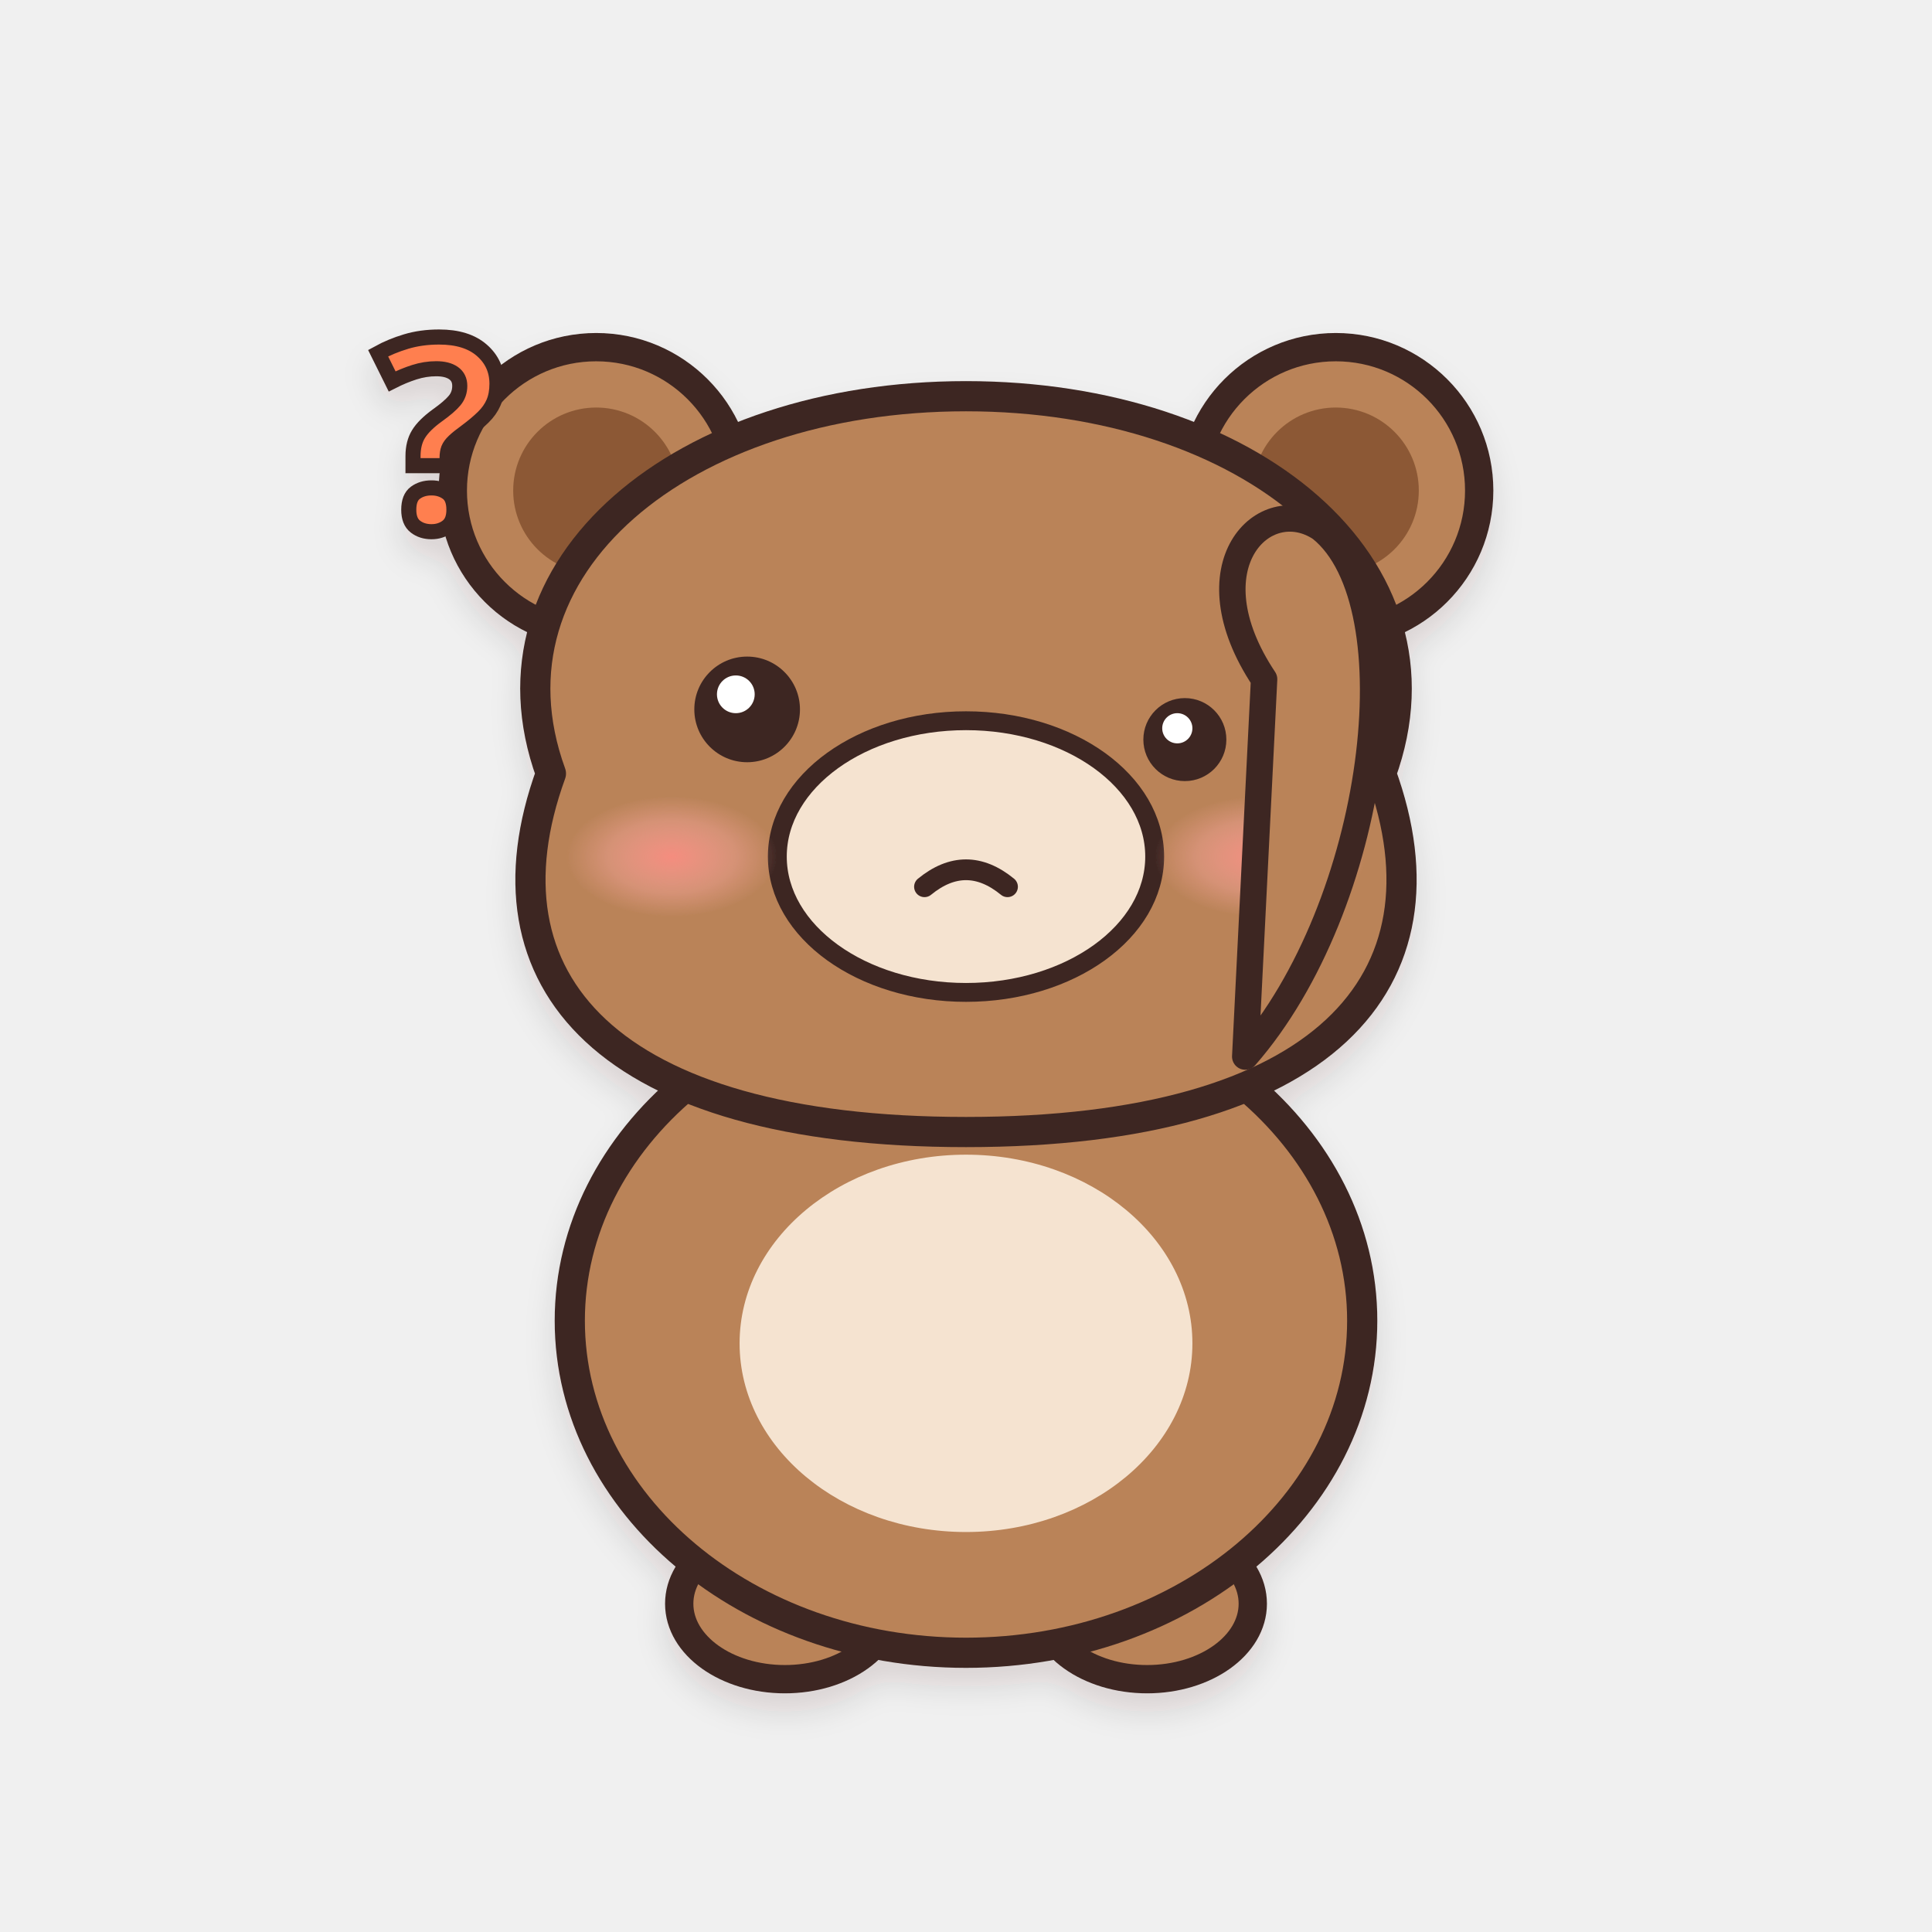
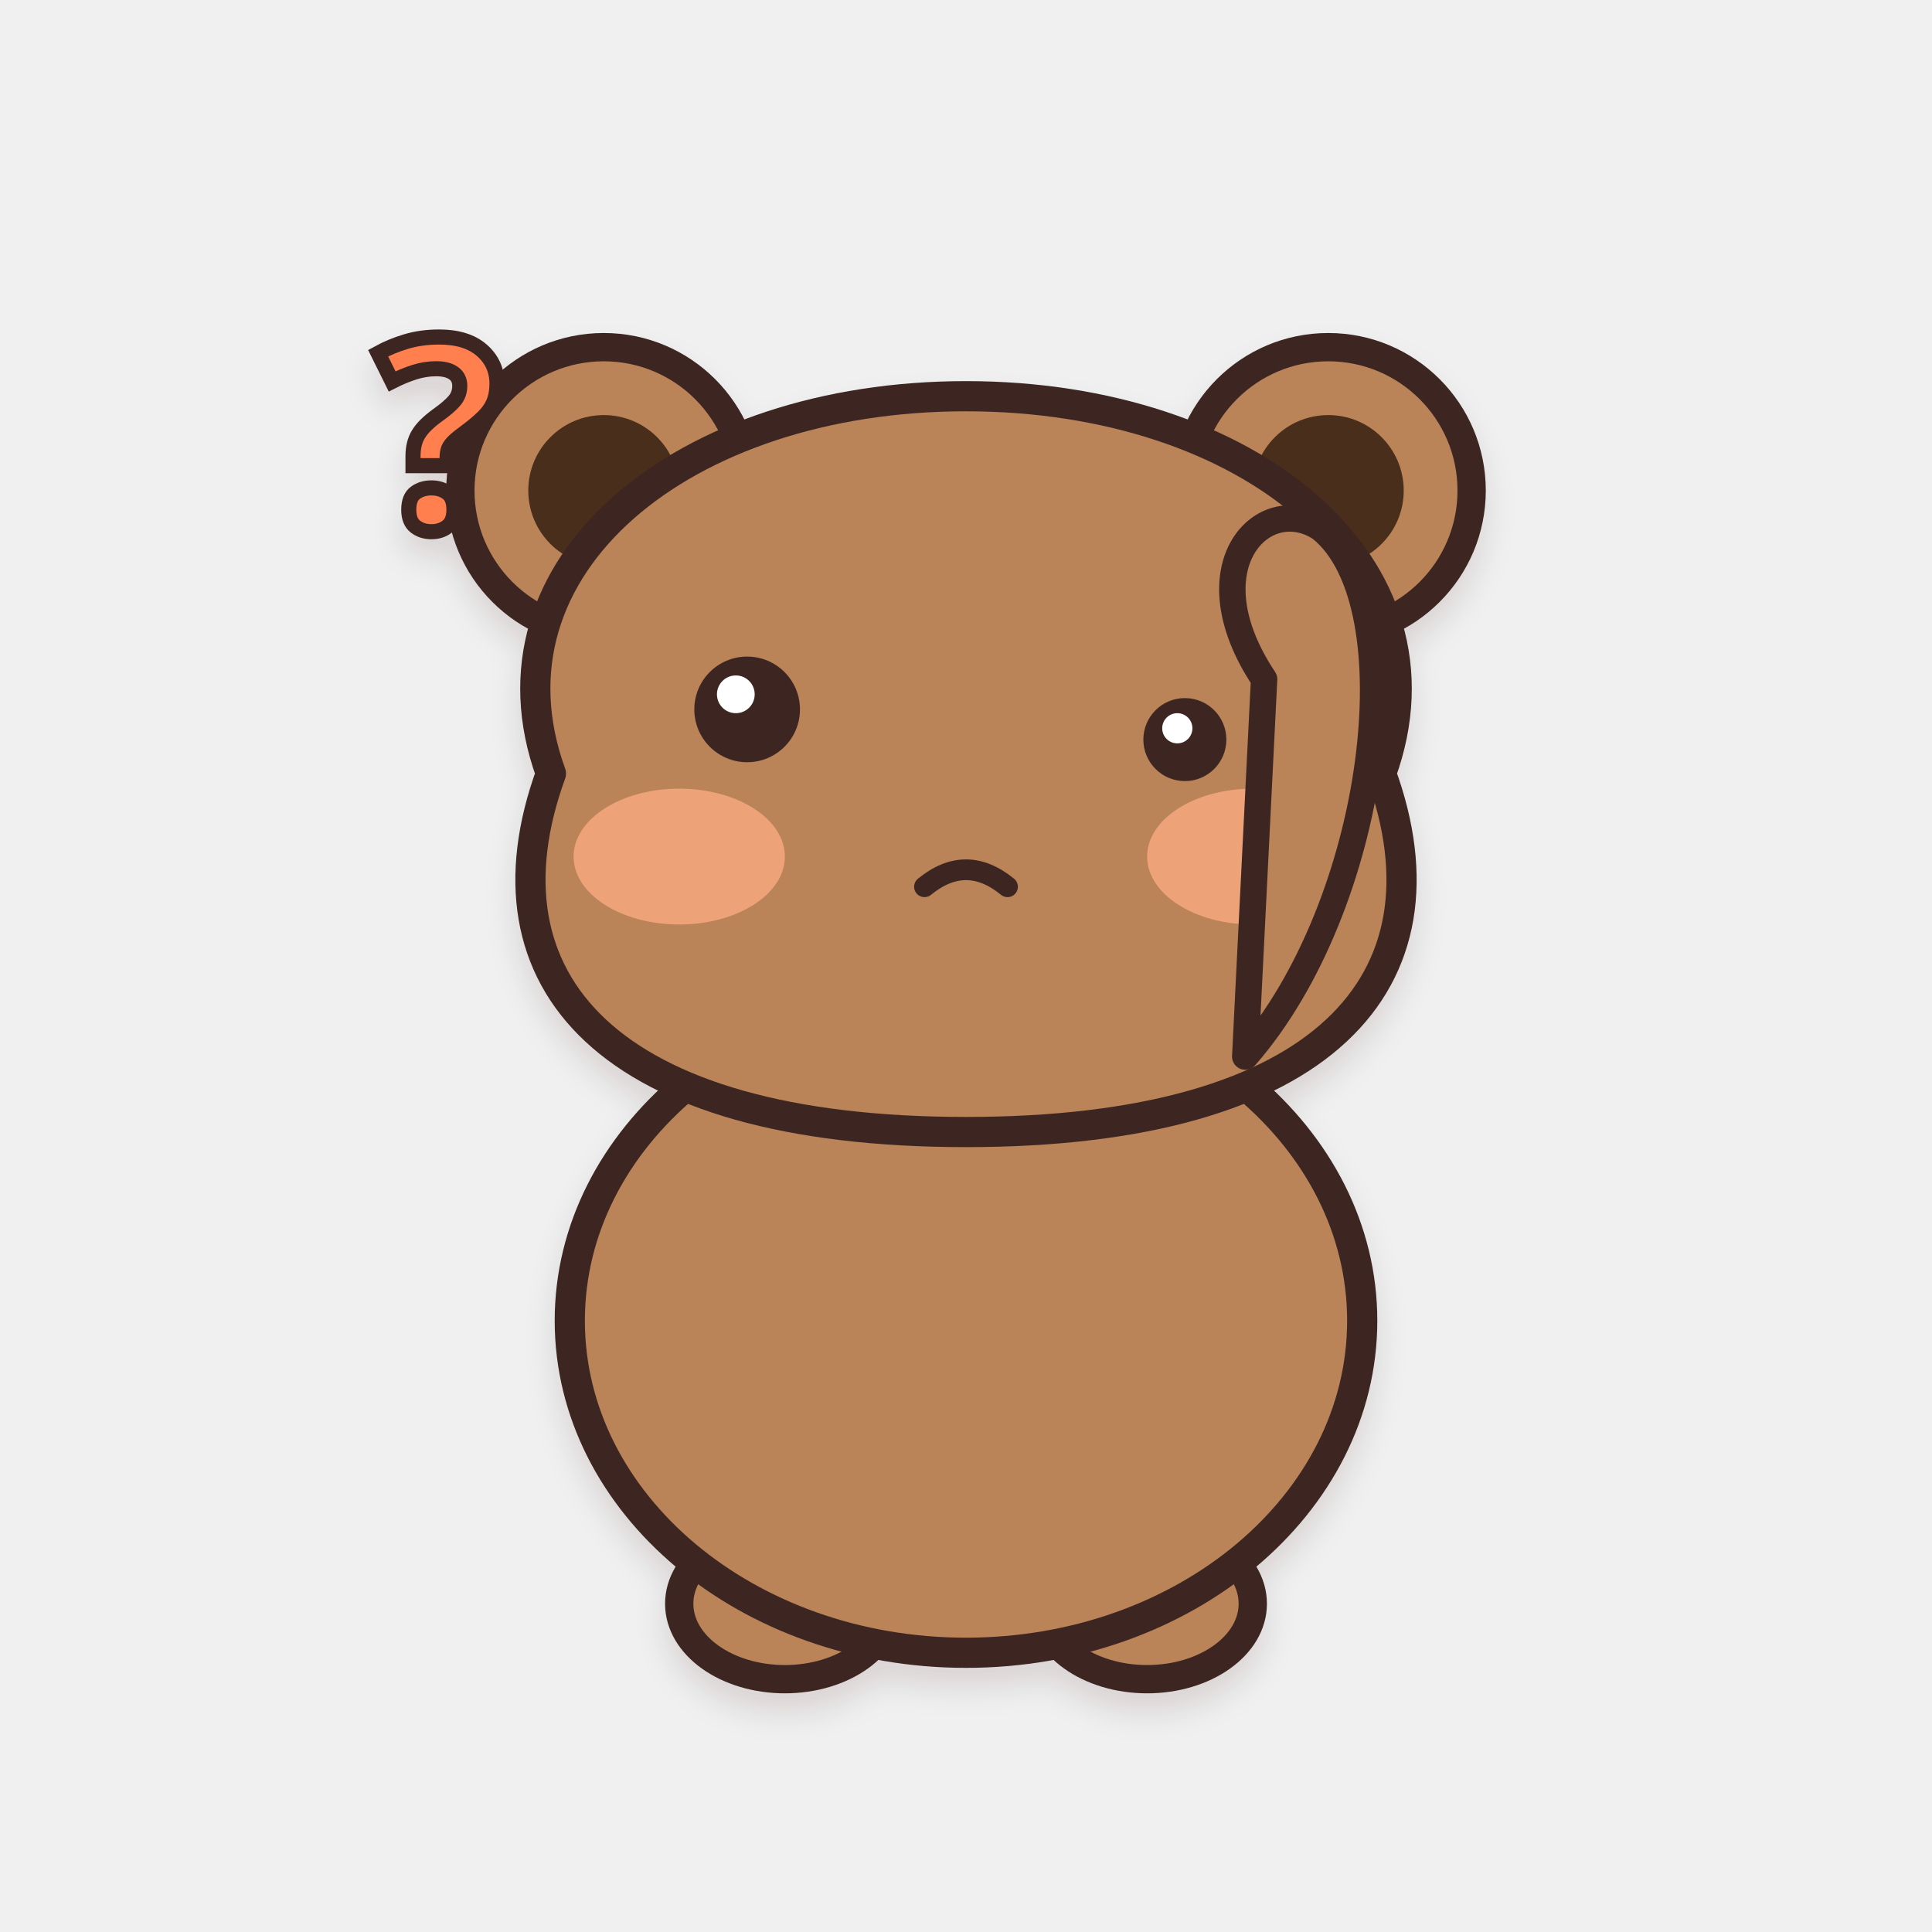
<svg xmlns="http://www.w3.org/2000/svg" viewBox="0 0 512 512" width="512" height="512">
  <defs>
    <radialGradient id="bubuBlush" cx="50%" cy="50%" r="50%">
      <stop offset="0%" stop-color="#FF9E99" stop-opacity="0.85" />
      <stop offset="60%" stop-color="#FFA8A3" stop-opacity="0.45" />
      <stop offset="100%" stop-color="#FFA8A3" stop-opacity="0" />
    </radialGradient>
    <radialGradient id="duduBlush" cx="50%" cy="50%" r="50%">
      <stop offset="0%" stop-color="#FF8E85" stop-opacity="0.85" />
      <stop offset="60%" stop-color="#FFA8A3" stop-opacity="0.4" />
      <stop offset="100%" stop-color="#FFA8A3" stop-opacity="0" />
    </radialGradient>
    <linearGradient id="heartPinkGrad" x1="0%" y1="0%" x2="0%" y2="100%">
      <stop offset="0%" stop-color="#FF758C" />
      <stop offset="100%" stop-color="#FF5277" />
    </linearGradient>
    <linearGradient id="heartRedGrad" x1="0%" y1="0%" x2="0%" y2="100%">
      <stop offset="0%" stop-color="#FF4B4B" />
      <stop offset="100%" stop-color="#D92027" />
    </linearGradient>
    <linearGradient id="bobaGrad" x1="0%" y1="0%" x2="0%" y2="100%">
      <stop offset="0%" stop-color="#F2D1A0" />
      <stop offset="100%" stop-color="#C59B6D" />
    </linearGradient>
    <linearGradient id="cloudGrad" x1="0%" y1="0%" x2="0%" y2="100%">
      <stop offset="0%" stop-color="#FFFFFF" />
      <stop offset="100%" stop-color="#E2F1FF" />
    </linearGradient>
    <linearGradient id="goldGrad" x1="0%" y1="0%" x2="100%" y2="100%">
      <stop offset="0%" stop-color="#FFE066" />
      <stop offset="100%" stop-color="#F59E0B" />
    </linearGradient>
    <filter id="softShadow" x="-15%" y="-15%" width="130%" height="130%">
      <feDropShadow dx="0" dy="5" stdDeviation="4" flood-color="#362213" flood-opacity="0.12" />
    </filter>
  </defs>
  <g filter="url(#softShadow)">
    <ellipse cx="208" cy="425" rx="28" ry="20" fill="#BA8358" stroke="#3E2723" stroke-width="7.5" />
    <ellipse cx="304" cy="425" rx="28" ry="20" fill="#BA8358" stroke="#3E2723" stroke-width="7.5" />
    <ellipse cx="256" cy="350" rx="105" ry="88" fill="#BA8358" stroke="#3E2723" stroke-width="8" />
-     <ellipse cx="256" cy="356" rx="60" ry="50" fill="#F5E3D0" />
-     <circle cx="158" cy="130" r="38" fill="#BA8358" stroke="#3E2723" stroke-width="7.5" />
-     <circle cx="158" cy="130" r="22" fill="#8C5935" />
-     <circle cx="354" cy="130" r="38" fill="#BA8358" stroke="#3E2723" stroke-width="7.5" />
-     <circle cx="354" cy="130" r="22" fill="#8C5935" />
+     <circle cx="160" cy="130" r="38" fill="#BA8358" stroke="#3E2723" stroke-width="7.5" />
+     <circle cx="160" cy="130" r="20" fill="#4A2E1B" />
+     <circle cx="352" cy="130" r="38" fill="#BA8358" stroke="#3E2723" stroke-width="7.5" />
+     <circle cx="352" cy="130" r="20" fill="#4A2E1B" />
    <path d="M 146 205              C 126 150, 181 105, 256 105              C 331 105, 386 150, 366 205              C 386 260, 351 300, 256 300              C 161 300, 126 260, 146 205 Z" fill="#BA8358" stroke="#3E2723" stroke-width="8" stroke-linejoin="round" />
-     <ellipse cx="256" cy="227" rx="50" ry="36" fill="#F5E3D0" stroke="#3E2723" stroke-width="5" />
-     <ellipse cx="178" cy="227" rx="28" ry="16" fill="url(#duduBlush)" />
-     <ellipse cx="334" cy="227" rx="28" ry="16" fill="url(#duduBlush)" />
+     <ellipse cx="180" cy="227" rx="28" ry="18" fill="#F6A77E" opacity="0.85" />
+     <ellipse cx="332" cy="227" rx="28" ry="18" fill="#F6A77E" opacity="0.85" />
    <circle cx="198" cy="188" r="14" fill="#3E2723" />
    <circle cx="195" cy="184" r="5" fill="#FFFFFF" />
    <circle cx="314" cy="196" r="11" fill="#3E2723" />
    <circle cx="312" cy="193" r="4" fill="#FFFFFF" />
    <path d="M 245 235 Q 256 226 267 235" fill="none" stroke="#3E2723" stroke-width="5.5" stroke-linecap="round" />
    <path d="M 330 280 C 365 240, 375 160, 350 140 C 335 130, 315 150, 335 180 Z" fill="#BA8358" stroke="#3E2723" stroke-width="7" stroke-linejoin="round" />
    <g transform="translate(100, 90)">
      <text x="0" y="50" font-family="'Nunito', sans-serif" font-size="70" font-weight="900" fill="#FF7F50" stroke="#3E2723" stroke-width="4">?</text>
    </g>
  </g>
</svg>
